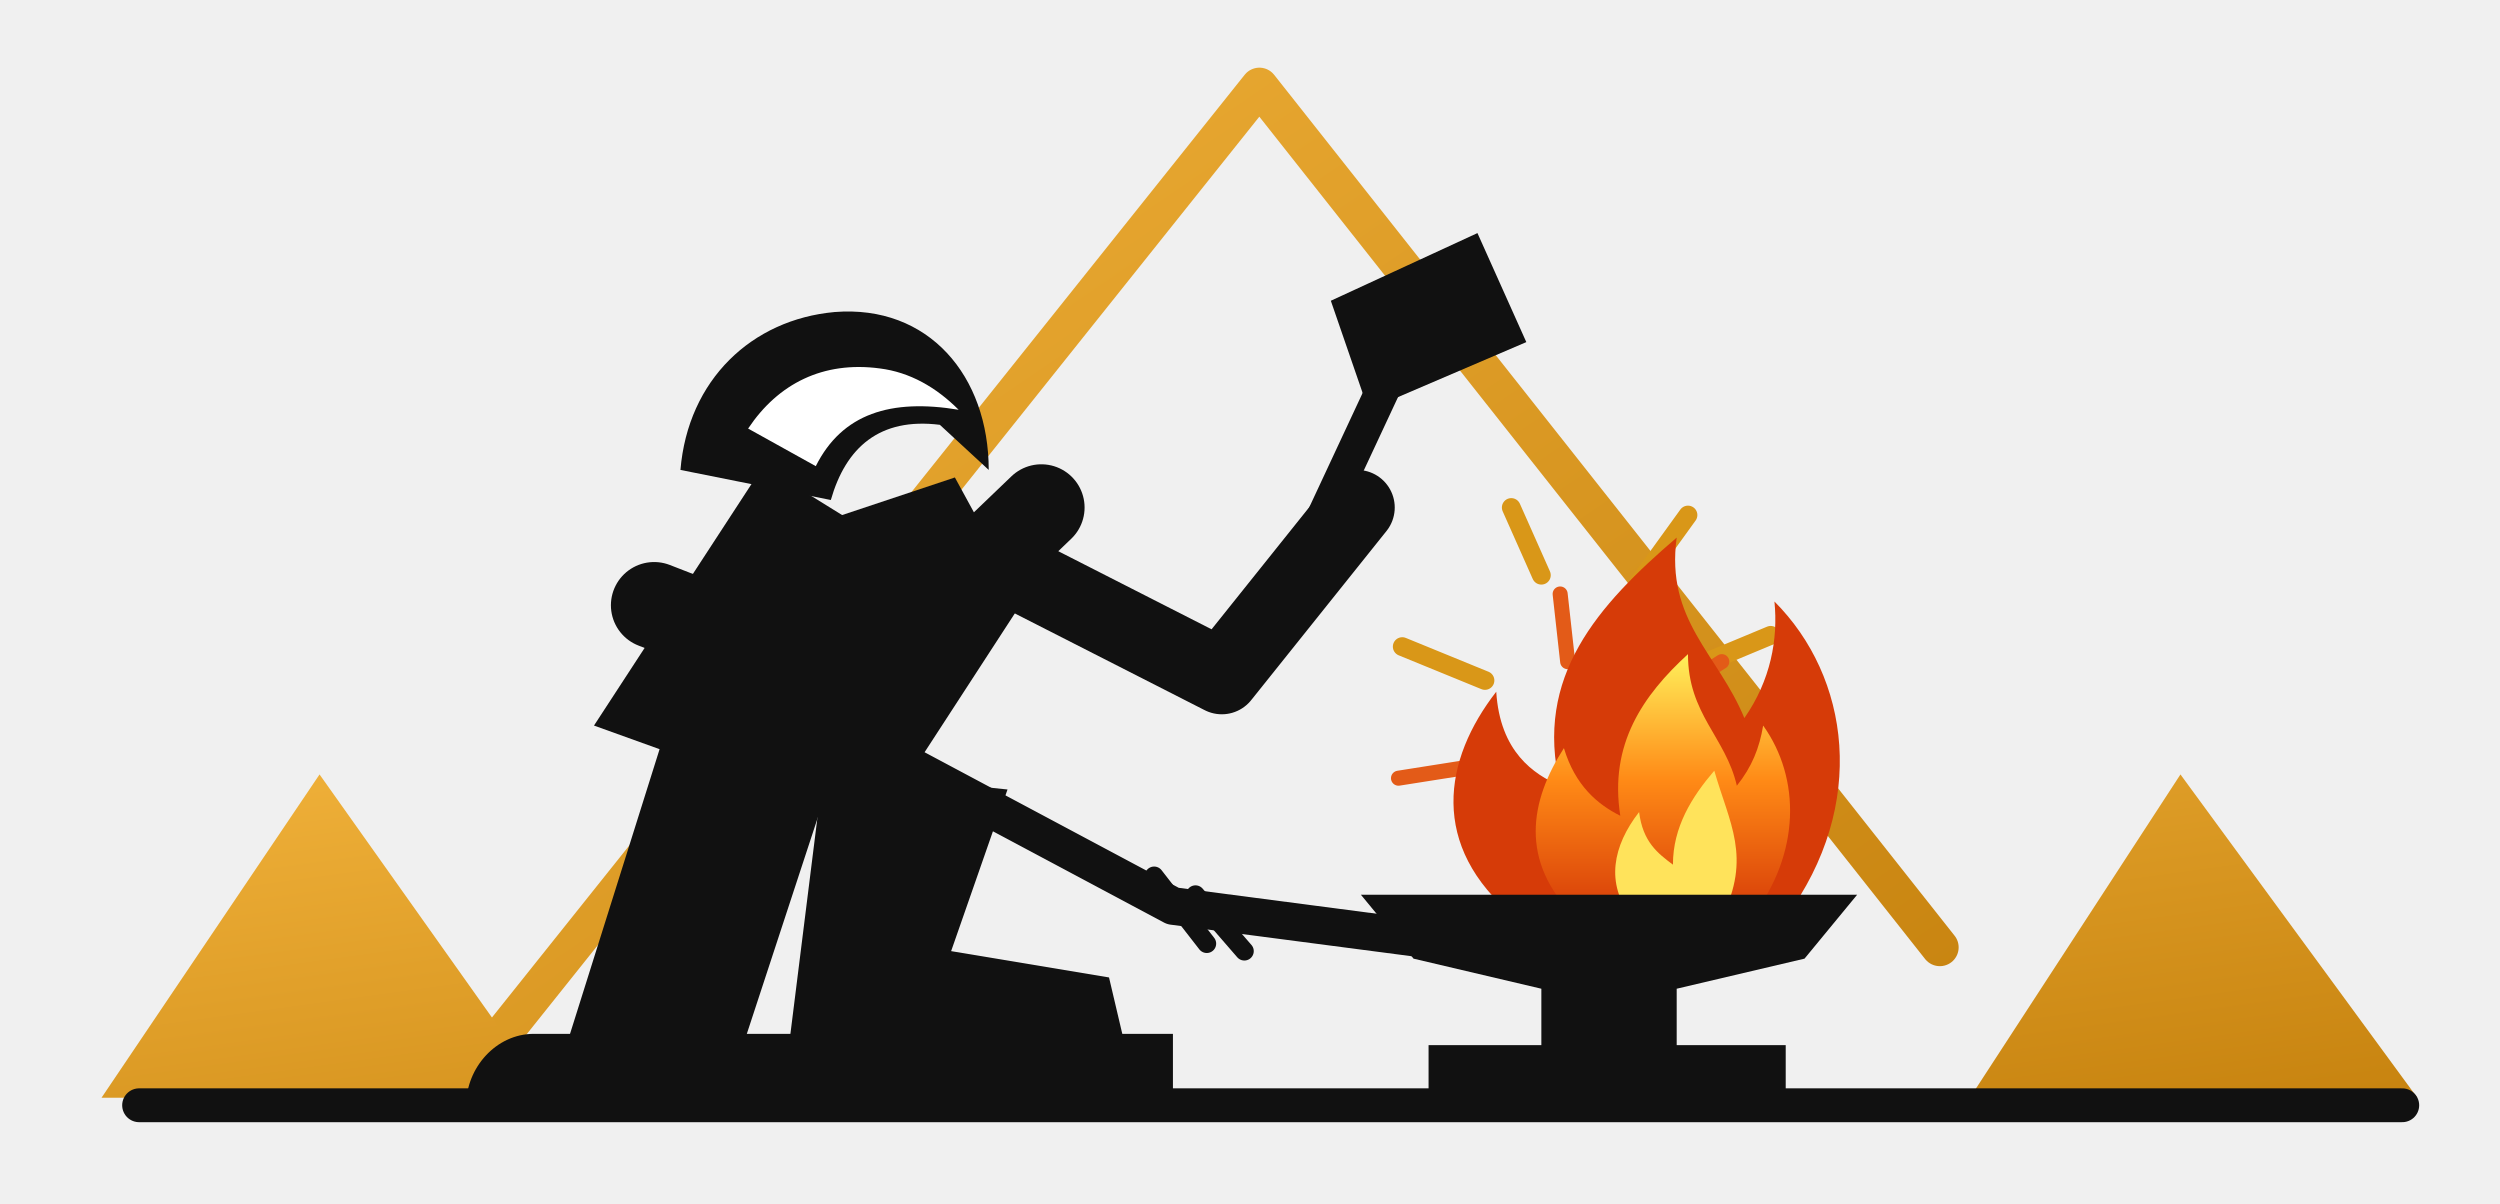
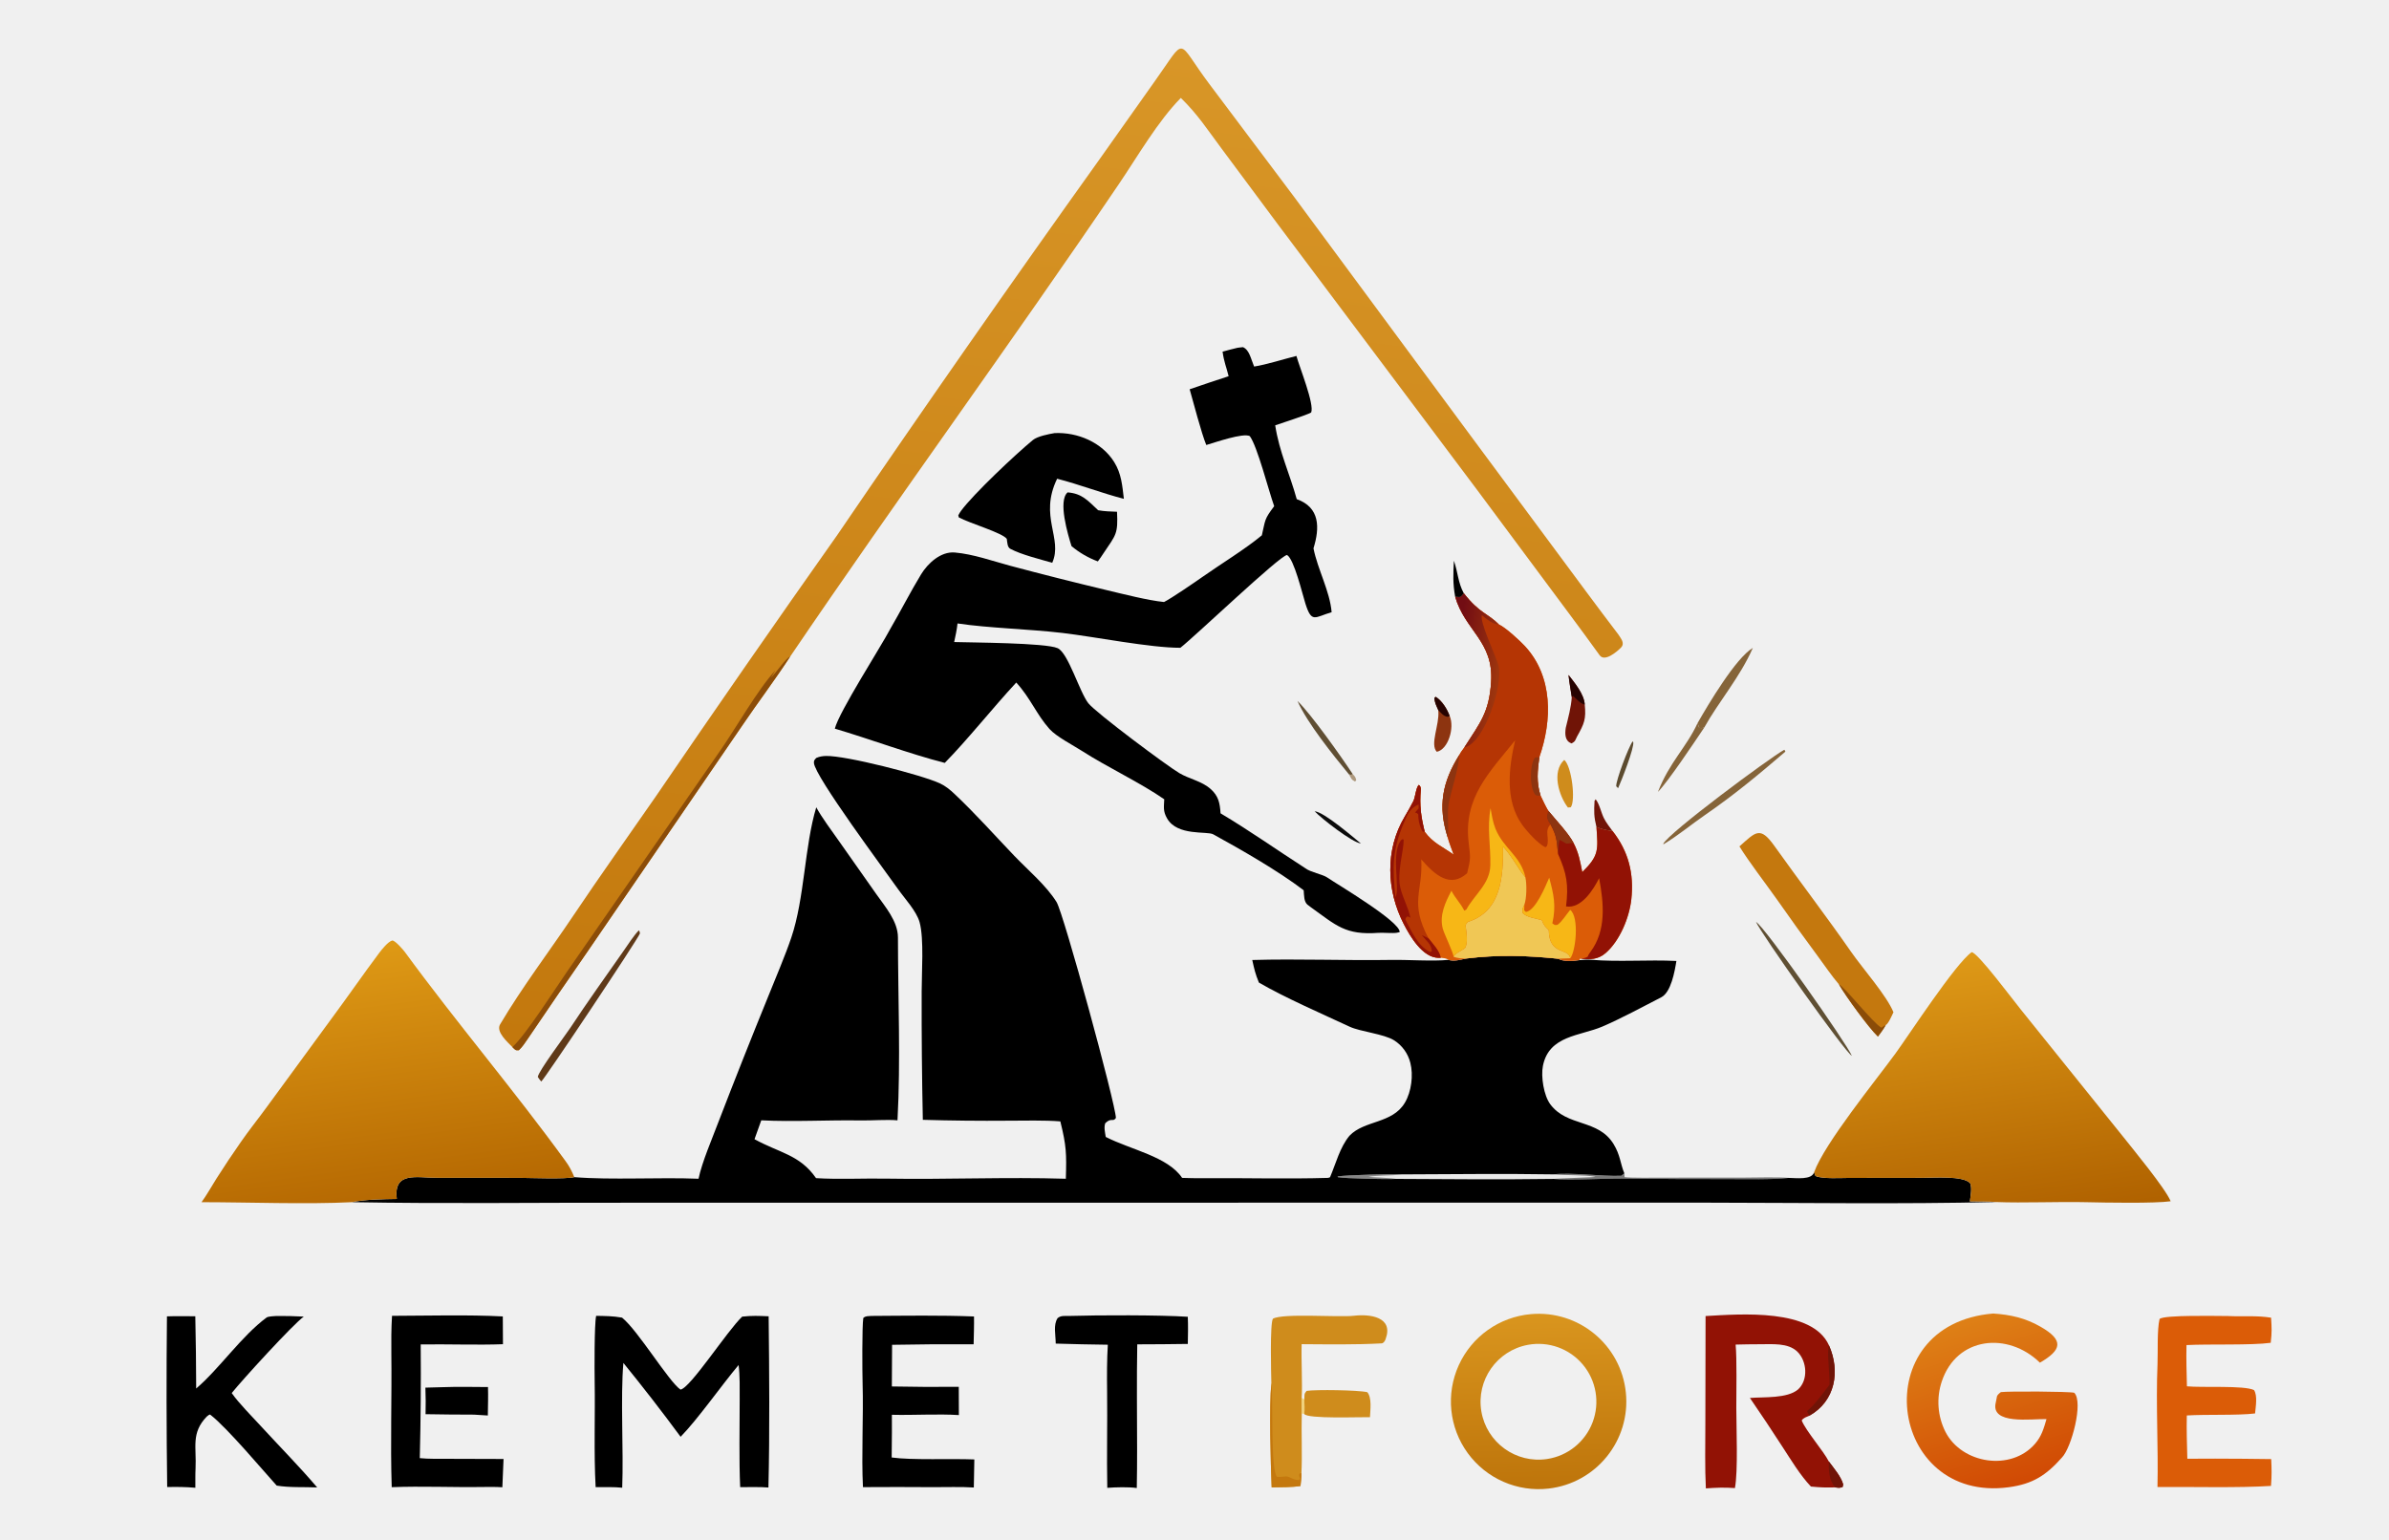
- <svg xmlns="http://www.w3.org/2000/svg" viewBox="45 0 665 320" role="img" aria-labelledby="titulo descricao">
-   <defs>
-     <linearGradient id="ouro" x1="0" y1="0" x2="1" y2="1">
-       <stop offset="0" stop-color="#f0b13a" />
-       <stop offset="1" stop-color="#c7830f" />
-     </linearGradient>
-     <linearGradient id="fogo" x1="0" y1="0" x2="0" y2="1">
-       <stop offset="0" stop-color="#fff05b" />
-       <stop offset=".48" stop-color="#ff8a16" />
-       <stop offset="1" stop-color="#d63b08" />
-     </linearGradient>
-   </defs>
-   <path d="M170 286 380 23l181 229" fill="none" stroke="url(#ouro)" stroke-width="10" stroke-linecap="round" stroke-linejoin="round" />
-   <path d="m72 292 58-86 61 86Zm497 0 56-86 63 86Z" fill="url(#ouro)" />
-   <path d="M82 294h602" fill="none" stroke="#111" stroke-width="9" stroke-linecap="round" />
-   <g fill="#111">
-     <path d="M267 83c-22 2-39 18-41 42l40 8c4-14 13-22 29-20l13 12c0-25-16-44-41-42Z" />
-     <path d="m248 124-45 69 75 27 39-60-18-33-30 10Z" />
-     <path d="m224 188-28 89h47l21-64Z" />
-     <path d="m264 205-9 72h89l-4-17-42-7 15-43Z" />
-     <path d="M187 275h80v19h-98c0-10 8-19 18-19Zm72 0h98v19H244c0-10 6-19 15-19Z" />
-   </g>
-   <path d="M244 114c8-12 20-18 35-16 8 1 15 5 21 11-18-3-31 1-38 15Z" fill="#fff" />
-   <path d="m219 161 54 21 49-47" fill="none" stroke="#111" stroke-width="23" stroke-linecap="round" stroke-linejoin="round" />
-   <path d="m317 153 53 27 36-45" fill="none" stroke="#111" stroke-width="20" stroke-linecap="round" stroke-linejoin="round" />
-   <path d="m394 144 28-60" fill="none" stroke="#111" stroke-width="9" stroke-linecap="round" />
-   <path d="m399 80 39-18 13 29-42 18Z" fill="#111" />
-   <path d="m267 193 90 48 84 11" fill="none" stroke="#111" stroke-width="10" stroke-linecap="round" stroke-linejoin="round" />
-   <path d="m352 233 14 18m-3-13 13 15" fill="none" stroke="#111" stroke-width="5" stroke-linecap="round" />
-   <g fill="none" stroke-linecap="round">
-     <path d="m455 153-8-18m34 20 13-18m-2 42 24-10m-76 12-22-9m78 33 24 5" stroke="#d99718" stroke-width="5" />
-     <path d="m462 176-2-18m24 30 19-12m-67 28-19 3" stroke="#e35b18" stroke-width="4" />
-   </g>
-   <path d="M448 244c-23-19-19-42-5-60 1 16 10 22 17 25-7-29 10-48 31-66-3 22 11 31 18 48 7-10 9-21 8-31 20 20 25 54 3 84Z" fill="#d63b08" />
-   <path d="M464 244c-15-15-12-31-3-45 3 10 9 15 15 18-3-19 6-32 18-43 0 16 10 22 13 35 4-5 6-10 7-16 10 14 10 34-3 51Z" fill="url(#fogo)" />
-   <path d="M479 244c-7-9-5-19 2-28 1 8 5 11 9 14 0-10 5-18 11-25 4 14 10 23 2 39Z" fill="#ffe35b" />
-   <path d="M407 238h132l-14 17-34 8v15h29v16h-95v-16h30v-15l-34-8Z" fill="#111" />
+ <svg xmlns="http://www.w3.org/2000/svg" id="svg" version="1.1" viewBox="0 0 300 193.357" width="300" height="193.357">
+   <svg>
+     <defs>
+       <clipPath id="clip-1">
+         <rect x="0" y="0" transform="scale(0.14648,0.14648)" width="2048" height="1320" fill="none" />
+       </clipPath>
+       <linearGradient x1="128.995" y1="138.767" x2="145.281" y2="6.082" gradientUnits="userSpaceOnUse" id="color-1">
+         <stop offset="0" stop-color="#c3780d" />
+         <stop offset="1" stop-color="#d89627" />
+       </linearGradient>
+       <linearGradient x1="49.463" y1="150.59" x2="45.196" y2="119.008" gradientUnits="userSpaceOnUse" id="color-2">
+         <stop offset="0" stop-color="#b66902" />
+         <stop offset="1" stop-color="#de9915" />
+       </linearGradient>
+       <linearGradient x1="250.414" y1="153.504" x2="245.725" y2="120.207" gradientUnits="userSpaceOnUse" id="color-3">
+         <stop offset="0" stop-color="#b06200" />
+         <stop offset="1" stop-color="#de9917" />
+       </linearGradient>
+       <linearGradient x1="182.855" y1="82.305" x2="188.304" y2="83.127" gradientUnits="userSpaceOnUse" id="color-4">
+         <stop offset="0" stop-color="#720d13" />
+         <stop offset="1" stop-color="#9d350e" />
+       </linearGradient>
+       <linearGradient x1="193.424" y1="186.503" x2="192.99" y2="165.211" gradientUnits="userSpaceOnUse" id="color-5">
+         <stop offset="0" stop-color="#be750b" />
+         <stop offset="1" stop-color="#d9951e" />
+       </linearGradient>
+       <linearGradient x1="253.2" y1="186.344" x2="246.678" y2="165.912" gradientUnits="userSpaceOnUse" id="color-6">
+         <stop offset="0" stop-color="#d14a04" />
+         <stop offset="1" stop-color="#de8016" />
+       </linearGradient>
+     </defs>
+     <g clip-path="url(#clip-1)" fill="none" fill-rule="nonzero" stroke="none" stroke-width="1" stroke-linecap="butt" stroke-linejoin="miter" stroke-miterlimit="10" stroke-dasharray="" stroke-dashoffset="0" font-family="none" font-weight="none" font-size="none" text-anchor="none" style="mix-blend-mode: normal">
+       <path d="M115.885,140.661c-0.114,-5.366 -0.162,-10.732 -0.147,-16.099c-0.005,-2.284 0.315,-6.672 -0.261,-8.727c-0.392,-1.399 -1.885,-2.986 -2.731,-4.187c-1.579,-2.24 -10.432,-14.126 -10.537,-15.813c-0.021,-0.336 0.094,-0.399 0.295,-0.63c0.409,-0.173 0.77,-0.236 1.211,-0.248c2.497,-0.064 11.984,2.368 14.299,3.434c0.716,0.33 1.277,0.797 1.847,1.334c2.612,2.456 5.031,5.186 7.511,7.777c1.721,1.797 3.997,3.702 5.305,5.803c0.892,1.432 7.401,25.313 7.455,27.12c-0.376,0.57 -0.562,-0.1 -1.34,0.663c-0.187,0.537 -0.026,1.136 0.062,1.723c3.153,1.612 7.792,2.462 9.592,5.143c0.872,0.035 1.742,0.044 2.619,0.037c5.238,-0.04 10.497,0.119 15.728,-0.038c0.026,-0.001 0.226,-0.081 0.227,-0.082c0.735,-1.715 1.235,-3.766 2.445,-5.214c1.893,-1.975 5.37,-1.483 6.954,-4.148c0.825,-1.389 1.081,-3.475 0.684,-5.009c-0.291,-1.169 -1.021,-2.181 -2.039,-2.825c-1.261,-0.799 -4.247,-1.089 -5.572,-1.708c-3.463,-1.613 -8.15,-3.651 -11.404,-5.546c-0.461,-1.124 -0.576,-1.665 -0.835,-2.835c5.758,-0.166 11.673,0.083 17.449,-0.011c2.139,-0.035 5.187,0.193 7.181,-0.004c0.675,0.207 1.482,0.008 2.139,-0.163c4.135,-0.502 7.532,-0.395 11.657,0.016c0.582,0.39 1.973,0.303 2.641,0.181c0.437,-0.04 0.989,-0.088 1.424,-0.051c3.574,0.3 7.203,-0.026 10.77,0.154c-0.212,1.329 -0.669,3.927 -1.903,4.563c-2.216,1.141 -5.142,2.717 -7.406,3.682c-2.788,1.188 -6.694,1.098 -7.453,4.935c-0.267,1.358 0.11,3.717 0.924,4.817c2.112,2.855 6.01,1.83 7.95,5.002c0.864,1.413 0.848,2.492 1.355,3.679c-0.107,0.084 -0.237,0.183 -0.39,0.3c-2.408,0.101 -6.262,-0.438 -8.528,-0.174c-6.274,-0.105 -12.766,-0.015 -19.056,0.003c-1.053,-0.063 -6.949,0.06 -8.043,0.259l0.056,0.094c0.916,0.171 6.227,0.28 7.257,0.211c6.517,0.04 13.31,0.092 19.824,0.004c2.01,0.192 6.539,-0.072 8.815,-0.048c4.373,0.054 8.745,0.078 13.119,0.069c1.997,0.001 5.648,0.082 7.562,-0.149c0.949,0.009 2.918,0.29 3.215,-0.712c0.094,0.291 0.078,0.46 0.312,0.532c0.99,0.302 2.897,0.192 3.962,0.185l9.299,-0.012c1.367,0.001 5.191,-0.303 6.035,0.697c0.233,0.653 0.035,1.538 -0.047,2.265c0.798,0.013 2.547,-0.003 3.268,0.079c-12.037,0.272 -23.808,0.094 -35.836,0.079h-57.209l-78.529,0.007c-11.643,-0.023 -23.22,0.144 -34.882,-0.069c1.54,-0.346 4.05,-0.381 5.64,-0.404c-0.428,-3.478 2.466,-2.662 5.001,-2.662l10.476,0.009c1.431,0.012 5.686,0.177 6.816,-0.088c4.657,0.379 10.706,0 15.601,0.201c0.435,-2.097 1.725,-5.068 2.503,-7.139c2.043,-5.304 4.137,-10.587 6.283,-15.849c0.902,-2.255 2.107,-5.059 2.866,-7.308c1.669,-4.94 1.652,-11.47 3.132,-16.363c0.639,1.206 1.997,3.03 2.814,4.192l4.706,6.688c1.136,1.616 2.735,3.437 2.737,5.476c0.008,7.519 0.347,15.485 -0.056,22.966c-1.296,-0.121 -3.285,0.037 -4.65,0.014c-4.047,-0.069 -8.437,0.194 -12.457,-0.015l-0.849,2.371c3.133,1.733 5.667,1.928 7.728,4.89c2.721,0.179 6.041,0.013 8.813,0.062c7.415,0.127 15.159,-0.218 22.554,0.016c0.096,-3.188 0.069,-4.129 -0.691,-7.205c-1.99,-0.162 -4.527,-0.09 -6.572,-0.087c-3.564,0.03 -7.128,-0.007 -10.69,-0.11z" fill="#000000" />
+       <path d="M155.372,43.69c0.092,-0.023 0.595,-0.069 0.718,-0.083c0.813,0.357 0.986,1.465 1.397,2.435c1.531,-0.237 3.7,-0.93 5.31,-1.334c0.406,1.46 2.288,6.104 1.852,7.107c-0.63,0.354 -3.621,1.291 -4.515,1.611c0.523,3.377 1.802,6.018 2.704,9.273c2.931,1.038 2.903,3.593 2.104,6.177c0.507,2.605 2.065,5.402 2.278,8.024c-2.118,0.613 -2.496,1.436 -3.293,-1.08c-0.382,-1.205 -1.424,-5.609 -2.309,-6.106c-0.894,0.054 -11.588,10.254 -13.393,11.655c-3.801,0.007 -10.689,-1.379 -14.805,-1.863c-4.232,-0.497 -9.202,-0.602 -13.179,-1.194c-0.089,0.829 -0.246,1.524 -0.42,2.335c2.088,0.066 11.488,0.092 12.995,0.771c1.34,0.604 2.752,5.538 3.859,6.924c0.967,1.21 9.845,7.835 11.416,8.766c1.271,0.753 2.805,0.996 3.933,1.997c0.998,0.884 1.163,1.774 1.247,3.057c3.623,2.15 7.146,4.65 10.701,6.932c0.574,0.443 2.149,0.756 2.659,1.106c1.21,0.829 9.237,5.568 9.132,6.882c-0.116,0.033 -0.231,0.06 -0.35,0.081c-0.501,0.09 -1.756,-0.029 -2.309,0.011c-4.179,0.307 -5.292,-0.924 -8.508,-3.226c-0.145,-0.097 -0.286,-0.204 -0.419,-0.318c-0.451,-0.394 -0.412,-1.172 -0.466,-1.803c-3.229,-2.455 -7.834,-5.092 -11.366,-7.031c-0.768,-0.422 -4.491,0.251 -5.782,-1.983c-0.547,-0.945 -0.39,-1.477 -0.362,-2.413c-2.913,-2.038 -7.218,-4.07 -10.266,-6.034c-1.141,-0.735 -3.289,-1.837 -4.144,-2.797c-1.666,-1.871 -2.367,-3.861 -4.174,-5.835c-2.932,3.165 -6.153,7.222 -8.978,10.095c-4.484,-1.153 -9.322,-2.976 -13.806,-4.304c0.54,-2.137 5.749,-10.21 6.996,-12.585c1.308,-2.244 2.481,-4.565 3.829,-6.785c0.852,-1.402 2.486,-2.911 4.249,-2.755c2.321,0.205 4.71,1.063 6.957,1.668c4.037,1.076 8.087,2.099 12.15,3.068c1.995,0.475 5.19,1.292 7.162,1.483c0.915,-0.458 3.887,-2.493 4.87,-3.185c2.256,-1.588 5.355,-3.476 7.412,-5.194c0.466,-1.983 0.271,-1.961 1.548,-3.658c-0.709,-1.982 -2.108,-7.515 -3.063,-8.801c-0.839,-0.437 -4.31,0.78 -5.464,1.116c-0.623,-1.516 -1.6,-5.301 -2.087,-7.001c1.657,-0.559 3.214,-1.105 4.893,-1.64c-0.303,-1.233 -0.565,-1.715 -0.759,-3.085c0.554,-0.168 1.274,-0.332 1.847,-0.479z" fill="#000000" />
+       <path d="M64.342,131.525c-0.596,-0.623 -2.111,-1.924 -1.534,-2.867c2.792,-4.715 6.137,-9.096 9.18,-13.636c3.376,-5.036 6.884,-9.951 10.333,-14.936c7.524,-11.03 15.136,-21.999 22.836,-32.906c10.787,-15.84 21.754,-31.556 32.898,-47.147l6.977,-9.858c4.081,-5.708 2.597,-5.263 6.817,0.357l10.531,14.024l22.213,30.064l14.541,19.628c1.346,1.833 2.725,3.638 4.094,5.452c0.333,0.531 0.872,1.103 0.302,1.672c-0.491,0.49 -2.013,1.814 -2.654,0.936c-1.254,-1.713 -2.498,-3.458 -3.784,-5.161l-11.657,-15.682l-24.889,-33.184l-7.131,-9.596c-1.756,-2.355 -3.018,-4.33 -5.131,-6.385c-2.883,2.925 -5.388,7.286 -7.73,10.744c-13.515,19.956 -27.796,39.475 -41.317,59.412c-1.939,2.977 -4.026,5.72 -5.994,8.626l-19.525,28.531c-2.521,3.626 -5.005,7.278 -7.484,10.933c-0.344,0.507 -0.635,0.946 -1.083,1.374c-0.443,0.043 -0.466,-0.066 -0.809,-0.396z" fill="url(#color-1)" />
+       <path d="M64.342,131.525c1.69,-1.53 5.272,-7.175 6.89,-9.512l19.152,-27.64c1.931,-2.761 4.78,-7.794 7.001,-10.183l-0.592,0.949c0.782,-0.77 1.828,-2.419 2.444,-2.683c-1.939,2.977 -4.026,5.72 -5.994,8.626l-19.525,28.531c-2.521,3.626 -5.005,7.278 -7.484,10.933c-0.344,0.507 -0.635,0.946 -1.083,1.374c-0.443,0.043 -0.466,-0.066 -0.809,-0.396z" fill="#8b4c08" />
+       <path d="M25.305,151.008c0.558,-0.743 1.36,-2.147 1.883,-2.977c0.985,-1.552 2.005,-3.082 3.059,-4.589c1.042,-1.502 2.161,-2.889 3.237,-4.365l8.219,-11.227c2.005,-2.706 3.913,-5.48 5.932,-8.174c0.339,-0.452 1.065,-1.352 1.589,-1.531c0.335,-0.115 1.455,1.216 1.618,1.438c6.52,8.918 13.7,17.336 20.188,26.278c0.479,0.66 0.779,1.247 1.087,2c-1.131,0.265 -5.386,0.1 -6.816,0.088l-10.476,-0.009c-2.535,0 -5.429,-0.816 -5.001,2.662c-1.59,0.023 -4.099,0.059 -5.64,0.404c-5.666,0.287 -13.087,0.003 -18.877,0.001z" fill="url(#color-2)" />
+       <path d="M227.81,147.243c1.304,-3.617 7.734,-11.52 10.181,-14.87c1.761,-2.413 7.544,-11.321 9.602,-12.771c0.772,0.05 5.228,6.05 6.157,7.187l12.706,15.799c1.291,1.63 5.468,6.688 6.127,8.302c-1.973,0.283 -8.229,0.174 -10.523,0.119c-3.611,-0.086 -7.922,0.117 -11.42,-0.021c-0.721,-0.082 -2.47,-0.066 -3.268,-0.079c0.082,-0.727 0.28,-1.611 0.047,-2.265c-0.844,-1 -4.668,-0.696 -6.035,-0.697l-9.299,0.012c-1.065,0.007 -2.972,0.117 -3.962,-0.185c-0.234,-0.072 -0.218,-0.24 -0.312,-0.532z" fill="url(#color-3)" />
+       <path d="M183.82,74.525c1.985,2.546 2.99,2.488 4.402,3.916c0.813,0.352 2.648,2.044 3.289,2.741c3.514,3.822 3.416,9.283 1.789,13.934c-0.229,1.682 -0.385,3.15 0.158,4.821c0.308,0.642 0.602,1.289 0.964,1.902c0.961,1.173 2.517,2.807 3.171,4.036c0.656,1.251 0.832,2.305 1.103,3.669c2.118,-2.078 1.979,-2.777 1.781,-5.653c0.473,0.22 1.504,0.468 2.019,0.492c2.007,2.56 2.71,5.343 2.358,8.587c-0.248,2.278 -1.446,5.202 -3.22,6.742c-0.955,0.829 -1.994,0.854 -3.189,0.696l-0.126,0.197c-0.668,0.122 -2.06,0.209 -2.641,-0.181c-4.125,-0.412 -7.522,-0.518 -11.657,-0.016c-0.656,0.171 -1.463,0.371 -2.139,0.163c-0.267,-0.218 -0.608,-0.221 -0.959,-0.269c-0.1,0.004 -0.199,0.005 -0.299,0.004c-1.978,-0.029 -3.532,-2.667 -4.337,-4.229c-2.187,-4.242 -2.377,-9.337 0.116,-13.503c0.369,-0.616 0.738,-1.28 1.068,-1.917c0.278,-0.534 0.318,-1.692 0.693,-2.067c0.198,0.123 0.265,0.354 0.248,0.579c-0.163,2.061 0.015,3.335 0.491,5.299c1.071,1.452 2.194,1.847 3.639,2.88c-0.196,-0.55 -0.617,-1.627 -0.741,-2.152c-1.266,-3.931 -0.686,-6.973 1.49,-10.428c0.113,-0.247 0.416,-0.635 0.584,-0.868c2.004,-3.123 3.126,-4.404 3.375,-8.231c0.334,-5.123 -3.284,-6.45 -4.515,-10.721c0.716,0.096 0.666,0.11 1.087,-0.423z" fill="#db5c07" />
+       <path d="M183.82,74.525c1.985,2.546 2.99,2.488 4.402,3.916c0.813,0.352 2.648,2.044 3.289,2.741c3.514,3.822 3.416,9.283 1.789,13.934c-0.229,1.682 -0.385,3.15 0.158,4.821c0.308,0.642 0.602,1.289 0.964,1.902c-0.144,0.695 -0.236,0.904 0.152,1.516c0.044,0.068 0.089,0.136 0.138,0.202c-0.828,0.832 -0.07,1.728 -0.464,2.727l-0.185,0.144c-0.932,-0.452 -2.35,-2.032 -2.937,-2.859c-2.175,-3.068 -1.654,-7.168 -0.863,-10.573c-3.243,4.041 -6.514,7.188 -5.834,12.857c0.234,1.95 0.256,1.969 -0.192,3.835c-2.149,1.92 -4.063,0.177 -5.641,-1.608l-0.12,-0.14c0.233,4.065 -1.509,5.354 0.904,9.913c0.571,0.734 1.39,1.576 1.544,2.449c-0.1,0.004 -0.199,0.005 -0.299,0.004c-1.978,-0.029 -3.532,-2.667 -4.337,-4.229c-2.187,-4.242 -2.377,-9.337 0.116,-13.503c0.369,-0.616 0.738,-1.28 1.068,-1.917c0.278,-0.534 0.318,-1.692 0.693,-2.067c0.198,0.123 0.265,0.354 0.248,0.579c-0.163,2.061 0.015,3.335 0.491,5.299c1.071,1.452 2.194,1.847 3.639,2.88c-0.196,-0.55 -0.617,-1.627 -0.741,-2.152c-1.266,-3.931 -0.686,-6.973 1.49,-10.428c0.113,-0.247 0.416,-0.635 0.584,-0.868c2.004,-3.123 3.126,-4.404 3.375,-8.231c0.334,-5.123 -3.284,-6.45 -4.515,-10.721c0.716,0.096 0.666,0.11 1.087,-0.423z" fill="#b53504" />
+       <path d="M183.82,74.525c1.985,2.546 2.99,2.488 4.402,3.916c-0.677,0.038 -1.63,-0.739 -2.136,-1.174c-0.306,0.846 1.762,5.139 2.074,6.279c0.655,2.394 -1.733,9.82 -4.288,10.354c2.004,-3.123 3.126,-4.404 3.375,-8.231c0.334,-5.123 -3.284,-6.45 -4.515,-10.721c0.716,0.096 0.666,0.11 1.087,-0.423z" fill="url(#color-4)" />
+       <path d="M180.923,120.302c-0.1,0.004 -0.199,0.005 -0.299,0.004c-1.978,-0.029 -3.532,-2.667 -4.337,-4.229c-2.187,-4.242 -2.377,-9.337 0.116,-13.503c0.369,-0.616 0.738,-1.28 1.068,-1.917c0.278,-0.534 0.318,-1.692 0.693,-2.067c0.198,0.123 0.265,0.354 0.248,0.579c-0.163,2.061 0.015,3.335 0.491,5.299l-0.243,0.001c-0.375,-0.559 -0.577,-1.515 -0.558,-2.179c-0.207,-0.2 -0.12,-0.132 -0.406,-0.236c0.149,-0.175 0.29,-0.342 0.448,-0.509l-0.007,-0.493c-1.039,0.422 -1.387,1.243 -1.802,2.205c-1.562,3.621 -1.46,5.692 -1.103,9.451c0.643,-1.062 -0.677,-5.896 0.825,-7.284l0.212,0.031c0.022,1.393 -0.899,4.208 -0.401,6.139c0.337,1.307 0.999,2.448 1.241,3.676l-0.353,-0.171c-0.27,0.256 -0.207,0.108 -0.271,0.416c0.79,1.495 1.519,3.25 3.069,4.057l0.236,-0.048c0.044,-0.861 -0.778,-1.447 -1.247,-2.054c0.258,0.116 0.595,0.258 0.838,0.384c0.571,0.734 1.39,1.576 1.544,2.449z" fill="#921205" />
+       <path d="M181.799,105.196c-1.266,-3.931 -0.686,-6.973 1.49,-10.428c-0.252,2.269 -0.836,3.757 -1.327,5.948c-0.297,1.325 0.019,3.112 -0.163,4.48z" fill="#8d3410" />
+       <path d="M193.458,99.936c-0.233,0.039 -0.362,-0.002 -0.596,-0.041c-0.812,-0.755 -0.798,-3.873 -0.101,-4.743l0.539,-0.037c-0.229,1.682 -0.385,3.15 0.158,4.821z" fill="#8d3410" />
+       <path d="M194.421,101.838c0.961,1.173 2.517,2.807 3.171,4.036c0.656,1.251 0.832,2.305 1.103,3.669c2.118,-2.078 1.979,-2.777 1.781,-5.653c0.473,0.22 1.504,0.468 2.019,0.492c2.007,2.56 2.71,5.343 2.358,8.587c-0.248,2.278 -1.446,5.202 -3.22,6.742c-0.955,0.829 -1.994,0.854 -3.189,0.696c0.393,-0.05 0.614,-0.039 0.936,-0.248c0.078,-0.235 0.205,-0.406 0.354,-0.607c2.004,-2.699 1.664,-6.082 1.078,-9.244c-0.718,1.436 -2.24,3.87 -4.154,3.547c0.337,-2.736 0.082,-4.16 -1.011,-6.592c-0.167,-1.672 -0.123,-2.197 -0.938,-3.707c-0.048,-0.067 -0.094,-0.134 -0.138,-0.202c-0.388,-0.611 -0.296,-0.821 -0.152,-1.516z" fill="#921205" />
+       <path d="M194.421,101.838c0.961,1.173 2.517,2.807 3.171,4.036c-1.288,0.139 -0.587,0.19 -1.75,-0.385c-0.168,0.563 -0.144,1.176 -0.193,1.774c-0.167,-1.672 -0.123,-2.197 -0.938,-3.707c-0.048,-0.067 -0.094,-0.134 -0.138,-0.202c-0.388,-0.611 -0.296,-0.821 -0.152,-1.516z" fill="#8d3410" />
+       <path d="M184.043,116.271c0.037,-0.233 0.129,-0.293 0.29,-0.473c4.23,-1.328 4.433,-5.738 4.412,-9.468c1.329,1.495 1.868,2.773 2.807,3.865c0.19,0.891 0.167,2.63 -0.129,3.44c-0.245,0.593 -0.281,0.458 -0.218,1.04c0.516,0.569 1.6,0.656 2.405,0.902c0.275,0.673 0.357,0.746 0.879,1.251c0.045,3.235 2.506,2.187 2.694,3.538l-1.504,0.057c-4.125,-0.412 -7.522,-0.518 -11.657,-0.016c-0.627,-0.035 -0.894,-0.027 -1.494,-0.224c0.296,-0.501 0.817,-0.659 1.419,-1.065c0.46,-0.696 0.186,-1.97 0.097,-2.848z" fill="#f0c755" />
+       <path d="M183.879,114.388l0.255,-0.134c1.008,-1.874 2.963,-3.221 3.015,-5.562c0.056,-2.506 -0.431,-4.669 0.031,-7.185c0.142,0.853 0.291,1.795 0.617,2.596c1.017,2.496 3.168,3.402 3.756,6.092c-0.939,-1.093 -1.478,-2.371 -2.807,-3.865c0.021,3.73 -0.182,8.141 -4.412,9.468c-0.161,0.181 -0.253,0.24 -0.29,0.473c0.089,0.878 0.363,2.152 -0.097,2.848c-0.602,0.405 -1.124,0.564 -1.419,1.065c0.015,-0.463 -1.169,-2.846 -1.351,-3.54c-0.441,-1.688 0.316,-3.304 1.09,-4.758c0.482,0.964 1.137,1.539 1.613,2.503z" fill="#f7b716" />
+       <path d="M191.423,113.635l-0.022,0.717l0.224,0.2c1.219,-0.204 2.42,-3.167 2.918,-4.302c0.565,2.079 0.892,3.545 0.393,5.731c0.403,0.261 0.193,0.215 0.634,0.193c0.582,-0.399 1.078,-1.257 1.611,-1.887c1.179,0.934 0.674,5.338 0.001,6.08c-0.188,-1.352 -2.648,-0.303 -2.694,-3.538c-0.521,-0.505 -0.604,-0.578 -0.879,-1.251c-0.806,-0.246 -1.89,-0.333 -2.405,-0.902c-0.063,-0.582 -0.026,-0.448 0.218,-1.04z" fill="#f7b716" />
+       <path d="M192.234,165.069c6.004,-0.535 11.323,3.857 11.934,9.854c0.611,5.997 -3.713,11.37 -9.703,12.057c-3.94,0.451 -7.821,-1.252 -10.156,-4.459c-2.336,-3.208 -2.766,-7.424 -1.125,-11.036c1.641,-3.612 5.098,-6.063 9.05,-6.416zM194.284,183.266c2.596,-0.394 4.778,-2.158 5.71,-4.614c0.93,-2.457 0.464,-5.224 -1.22,-7.239c-1.683,-2.016 -4.324,-2.966 -6.907,-2.487c-3.902,0.724 -6.505,4.443 -5.845,8.358c0.659,3.914 4.336,6.577 8.262,5.982z" fill="url(#color-5)" />
+       <path d="M93.205,165.381c1.282,-0.136 2.033,-0.095 3.318,-0.041c0.078,6.946 0.141,14.566 -0.027,21.508c-0.931,-0.088 -2.565,-0.047 -3.547,-0.047c-0.157,-3.434 -0.059,-7.578 -0.063,-11.058c-0.002,-1.375 0.036,-2.938 -0.135,-4.286c-2.173,2.587 -5.108,6.795 -7.284,9.019c-2.321,-3.149 -4.716,-6.242 -7.184,-9.277c-0.38,4.311 0.034,10.953 -0.149,15.674c-0.915,-0.107 -2.378,-0.07 -3.336,-0.076c-0.237,-4.26 -0.05,-9.016 -0.123,-13.312c-0.022,-1.286 -0.051,-7.182 0.188,-8.202c1.189,0.023 2.07,0.019 3.25,0.224c2.008,1.616 5.838,7.995 7.338,9.041c1.231,-0.168 5.876,-7.402 7.752,-9.167z" fill="#000000" />
+       <path d="M250.289,164.991c2.178,0.144 4.058,0.565 5.968,1.666c2.958,1.704 2.653,2.909 -0.092,4.51c-4.017,-3.918 -10.453,-3.278 -12.324,2.357c-0.7,2.095 -0.53,4.381 0.469,6.351c2.071,4.005 8.229,4.969 11.246,1.474c0.819,-0.948 1.093,-1.922 1.433,-3.095c-1.86,-0.056 -7.1,0.763 -6.363,-2.111c0.198,-0.77 -0.026,-0.762 0.631,-1.28c0.995,-0.127 8.612,-0.082 9.214,0.081c1.188,1.151 -0.347,6.924 -1.545,8.14c-1.986,2.24 -3.665,3.318 -6.649,3.724c-15.226,2.073 -18.126,-20.468 -1.986,-21.816z" fill="url(#color-6)" />
+       <path d="M214.178,165.31c4.418,-0.252 13.415,-0.984 15.498,3.684c1.438,3.24 0.797,6.986 -2.44,8.82c-0.45,0.209 -0.734,0.249 -0.987,0.608c0.524,1.314 2.75,3.847 3.398,5.142c0.624,0.836 1.56,1.931 1.813,2.897l-0.07,0.321c-0.406,0.146 -0.488,0.105 -0.933,0.05c-1.214,0.029 -1.847,0.013 -3.053,-0.108c-1.368,-1.452 -2.481,-3.321 -3.571,-4.991c-1.333,-2.064 -2.695,-4.11 -4.087,-6.136c1.778,-0.142 4.685,0.092 6.05,-1.071c1.301,-1.197 1.118,-3.529 -0.069,-4.718c-1.185,-1.184 -3.233,-0.942 -4.772,-0.958c-0.983,-0.009 -2.014,0.026 -3.003,0.044c0.171,1.783 0.085,5.994 0.086,7.991c0.003,2.487 0.23,7.897 -0.174,10.034c-1.304,-0.098 -2.355,-0.054 -3.649,0.038c-0.133,-2.546 -0.067,-5.553 -0.064,-8.14z" fill="#921205" />
+       <path d="M229.676,168.994c1.438,3.24 0.797,6.986 -2.44,8.82c-0.217,-0.265 -0.205,-0.27 -0.312,-0.577c0.943,-0.735 2.041,-2.301 2.814,-3.29c0.064,-1.17 -0.365,-4.34 -0.062,-4.953z" fill="#701407" />
+       <path d="M229.646,183.563c0.624,0.836 1.56,1.931 1.813,2.897l-0.07,0.321c-0.406,0.146 -0.488,0.105 -0.933,0.05c-0.803,-0.935 -0.813,-2.079 -0.81,-3.268z" fill="#701407" />
+       <path d="M34.7,165.3c1.206,-0.012 2.24,0.018 3.445,0.079c-1.38,0.995 -7.767,8.001 -9.047,9.603c0.872,1.258 2.614,3.012 3.691,4.185c2.354,2.563 4.779,5.013 7.042,7.67c-1.709,-0.076 -3.436,0.041 -5.085,-0.231c-1.62,-1.78 -6.214,-7.266 -8.325,-8.894c-0.115,-0.089 -0.298,0.104 -0.457,0.223c-1.998,2.07 -1.274,3.828 -1.408,6.524c-0.04,0.798 -0.016,1.617 -0.025,2.42c-1.288,-0.111 -2.246,-0.114 -3.536,-0.092c-0.095,-7.145 -0.105,-14.292 -0.03,-21.438c1.112,-0.044 2.433,-0.013 3.56,-0.013c0.067,3.025 0.104,6.05 0.111,9.075c2.946,-2.521 5.692,-6.595 8.85,-8.922c0.185,-0.135 0.943,-0.173 1.212,-0.188z" fill="#000000" />
+       <path d="M279.798,165.307c1.811,0.098 3.539,-0.092 5.394,0.207c0.082,1.393 0.11,1.756 -0.045,3.155c-2.404,0.333 -7.771,0.138 -10.576,0.287c-0.045,1.718 0.013,3.458 0.053,5.18c1.862,0.189 7.191,-0.141 8.426,0.472c0.457,0.697 0.211,2.068 0.132,2.936c-2.133,0.264 -6.119,0.101 -8.572,0.252c-0.048,1.793 0.022,3.64 0.066,5.437l3.495,-0.013c2.347,0.004 4.692,0.023 7.037,0.057c0.063,1.318 0.073,2.057 -0.026,3.369c-4.096,0.265 -10.003,0.101 -14.256,0.136c0.117,-4.977 -0.209,-10.355 0.004,-15.391c0.066,-1.559 -0.073,-4.314 0.261,-5.725c0.672,-0.521 7.242,-0.354 8.609,-0.359z" fill="#db5c07" />
+       <path d="M109.46,165.294c4.202,-0.026 8.661,-0.098 12.852,0.069c0.02,1.135 -0.025,2.347 -0.048,3.489c-3.413,-0.019 -6.827,0.004 -10.24,0.07c-0.021,1.743 -0.03,3.488 -0.029,5.232c2.801,0.059 5.603,0.072 8.404,0.044l0.013,3.551c-2.622,-0.171 -5.693,0.032 -8.413,-0.037l0.003,2.205l-0.029,3.158c2.545,0.356 7.458,0.122 10.38,0.245l-0.065,3.526c-1.456,-0.103 -3.621,-0.04 -5.135,-0.044c-2.929,-0.022 -5.858,-0.022 -8.787,-0.003c-0.201,-4.055 0.077,-8.906 -0.044,-13.046c-0.041,-1.419 -0.077,-7.153 0.088,-8.202c0.323,-0.278 0.553,-0.211 1.048,-0.258z" fill="#000000" />
+       <path d="M132.426,54.401c2.878,-0.133 5.939,1.147 7.493,3.645c0.909,1.462 1.012,2.953 1.212,4.613c-2.767,-0.708 -5.528,-1.794 -8.381,-2.525c-2.312,4.754 0.757,7.485 -0.616,10.559c-1.512,-0.444 -3.873,-1.014 -5.256,-1.754c-0.386,-0.207 -0.377,-0.767 -0.451,-1.253c-0.542,-0.758 -4.709,-1.975 -6.021,-2.693l-0.068,-0.257c0.098,-0.2 0.214,-0.39 0.346,-0.57c1.545,-2.105 6.839,-7.098 9.022,-8.895c0.571,-0.47 1.984,-0.744 2.72,-0.869z" fill="#000000" />
+       <path d="M49.229,165.282c4.4,-0.013 9.61,-0.152 13.911,0.075l0.02,3.489c-3.106,0.123 -7.057,-0.025 -10.33,0.029c0.042,4.762 0.004,9.523 -0.115,14.282c1.044,0.113 2.517,0.081 3.607,0.085l6.911,0.021l-0.149,3.552c-0.772,-0.051 -1.638,-0.047 -2.413,-0.034c-3.802,0.062 -7.69,-0.127 -11.482,0.025c-0.177,-5.552 0.022,-11.213 -0.045,-16.772c-0.019,-1.542 -0.011,-3.215 0.084,-4.752z" fill="#000000" />
+       <path d="M134.239,165.297c3.849,-0.113 11.292,-0.129 14.92,0.103c0.05,1.167 0.025,2.246 0.001,3.412c-2.115,0.031 -4.232,0.048 -6.348,0.051c-0.08,4.356 -0.024,8.877 -0.02,13.248c0.014,1.579 -0.024,3.215 -0.04,4.799c-1.067,-0.146 -2.635,-0.103 -3.705,-0.022c-0.077,-4.018 0.026,-8.068 -0.022,-12.091c-0.023,-1.941 -0.027,-3.951 0.09,-5.886c-2.181,-0.025 -4.361,-0.073 -6.541,-0.142c-0.008,-1.124 -0.331,-2.332 0.237,-3.201c0.423,-0.34 0.856,-0.265 1.427,-0.271z" fill="#000000" />
+       <path d="M159.65,173.72c-0.028,-1.195 -0.189,-7.453 0.195,-8.074c1.266,-0.722 8.281,-0.146 10.194,-0.375c1.986,-0.236 4.973,0.151 3.97,2.903c-0.064,0.221 -0.252,0.552 -0.511,0.567c-3.294,0.18 -6.737,0.122 -10.041,0.101c-0.067,1.995 0.113,5.032 0.001,6.734l0.012,1.973c-0.063,2.354 0.073,5.32 -0.042,7.49c0.037,0.313 -0.079,1.245 -0.116,1.614c-0.992,0.17 -2.563,0.155 -3.62,0.174c-0.127,-3.034 -0.321,-10.096 -0.041,-13.107z" fill="#cf8c1c" />
+       <path d="M159.65,173.72l0.016,0.152c0.192,1.794 -0.117,10.935 0.706,11.64c0.445,0.032 1.113,-0.081 1.225,-0.054c0.608,0.138 0.797,0.448 1.519,0.45l0.148,-0.136c-0.123,-0.419 -0.183,-0.368 -0.064,-0.696l0.227,-0.037c0.037,0.313 -0.079,1.245 -0.116,1.614c-0.992,0.17 -2.563,0.155 -3.62,0.174c-0.127,-3.034 -0.321,-10.096 -0.041,-13.107z" fill="#c4780e" />
+       <path d="M218.432,106.315c2.039,-1.804 2.585,-2.59 4.378,-0.072c3.189,4.48 6.536,8.854 9.68,13.37c1.425,2.048 4.434,5.446 5.282,7.531c-0.185,0.39 -0.611,1.413 -0.971,1.623c-0.284,0.519 -0.63,0.961 -0.98,1.438c-1.201,-1.168 -4.02,-5.037 -4.906,-6.571c-0.806,-0.927 -1.893,-2.501 -2.641,-3.519c-1.753,-2.366 -3.475,-4.757 -5.161,-7.171c-1.367,-1.938 -3.526,-4.735 -4.682,-6.628z" fill="#c4780e" />
+       <path d="M230.915,123.633c0.615,0.204 4.34,4.939 5.351,5.458c0.221,-0.156 0.283,-0.224 0.535,-0.324c-0.284,0.519 -0.63,0.961 -0.98,1.438c-1.201,-1.168 -4.02,-5.037 -4.906,-6.571z" fill="#8b4c08" />
+       <path d="M134.064,61.849c1.816,0.138 2.54,1.033 3.838,2.242c0.813,0.146 1.55,0.158 2.369,0.191c0.134,2.807 -0.117,2.859 -1.696,5.211c-0.208,0.34 -0.478,0.699 -0.712,1.027c-1.203,-0.448 -2.32,-1.096 -3.306,-1.919c-0.456,-1.463 -1.725,-5.673 -0.493,-6.753z" fill="#000000" />
+       <path d="M163.793,175.779c0.038,-0.617 -0.063,-0.655 0.28,-1.069c1.15,-0.179 6.492,-0.107 7.626,0.164c0.589,0.677 0.381,2.21 0.337,3.138c-1.181,-0.031 -7.835,0.243 -8.253,-0.403c0.056,-0.472 0.018,-1.326 0.01,-1.83z" fill="#cf8c1c" />
+       <path d="M55.562,174.244c1.883,-0.069 3.829,-0.029 5.718,-0.016c0.035,1.16 -0.003,2.404 -0.019,3.573l-1.751,-0.108c-2.023,-0.001 -4.046,-0.021 -6.069,-0.057c0.029,-1.112 0.022,-2.224 -0.021,-3.335z" fill="#000000" />
+       <path d="M80.215,116.866c0.131,0.138 0.089,0.144 0.15,0.38c-0.327,0.835 -11.992,18.321 -12.4,18.607c-0.181,-0.203 -0.28,-0.355 -0.43,-0.577c0.034,-0.666 3.514,-5.305 4.09,-6.179c2.155,-3.269 4.481,-6.503 6.725,-9.719c0.558,-0.8 1.205,-1.815 1.864,-2.511z" fill="#5f3918" />
+       <path d="M176.005,147.515c6.29,-0.018 12.782,-0.108 19.056,-0.003c1.627,0.154 3.807,0.04 5.29,0.306c-0.11,0.076 -4.57,0.188 -5.253,0.265c-6.514,0.088 -13.307,0.035 -19.824,-0.004c-0.564,-0.122 -2.666,-0.188 -3.415,-0.252c1.255,-0.23 2.678,-0.114 4.005,-0.291z" fill-opacity="0.027" fill="#000000" />
+       <path d="M224.058,94.177c0.097,0.085 0.082,0.104 0.141,0.238c-3.409,2.92 -6.39,5.405 -10.11,7.971c-1.752,1.207 -3.299,2.522 -5.168,3.648l-0.064,-0.032c0.7,-1.418 13.273,-10.742 15.202,-11.824z" fill="#856439" />
+       <path d="M196.97,84.783c0.794,1.031 1.939,2.388 2.036,3.709c0.183,1.845 -0.056,2.388 -0.97,4.03c-0.299,0.589 -0.174,0.557 -0.671,0.857c-0.866,-0.278 -0.858,-1.185 -0.744,-1.952c0.306,-1.269 0.671,-2.566 0.757,-3.863c-0.129,-0.857 -0.325,-1.937 -0.409,-2.782z" fill="#701407" />
+       <path d="M196.97,84.783c0.794,1.031 1.939,2.388 2.036,3.709c-0.469,-0.046 -1.075,-0.714 -1.465,-1.074l-0.163,0.146c-0.129,-0.857 -0.325,-1.937 -0.409,-2.782z" fill="#260301" />
+       <path d="M213.173,90.828c1.304,-2.287 4.793,-8.176 6.942,-9.446c-1.607,3.678 -4.315,6.787 -6.104,10.008c-0.319,0.082 -0.3,0.083 -0.627,0.044z" fill="#856439" />
+       <path d="M220.51,115.803c1.116,0.61 11.421,15.313 12.037,16.816c-0.79,-0.343 -11.401,-15.349 -12.037,-16.816z" fill-opacity="0.973" fill="#5c4b2f" />
+       <path d="M180.605,89.186c-0.23,-0.535 -0.485,-0.982 -0.473,-1.551l0.166,-0.105c0.804,0.508 1.436,1.545 1.752,2.417c0.625,1.458 -0.183,4.19 -1.623,4.487c-0.896,-0.916 0.343,-3.391 0.192,-5.106z" fill="#8d3410" />
+       <path d="M180.605,89.186c-0.23,-0.535 -0.485,-0.982 -0.473,-1.551l0.166,-0.105c0.804,0.508 1.436,1.545 1.752,2.417l-0.291,0.096c-0.529,-0.115 -0.763,-0.455 -1.153,-0.856z" fill="#260301" />
+       <path d="M196.431,95.449c0.942,0.796 1.458,5.125 0.816,5.954l-0.356,0.03c-1.143,-1.476 -2.061,-4.52 -0.46,-5.983z" fill="#cf8c1c" />
+       <path d="M208.197,99.474c1.437,-3.73 3.567,-5.576 4.976,-8.646l0.211,0.605c0.327,0.039 0.308,0.038 0.627,-0.044c-1.214,1.806 -4.488,6.722 -5.814,8.084z" fill="#856439" />
+       <path d="M203.979,147.387l0.031,0.47c0.775,0.119 3.792,0.067 4.705,0.069l10.374,-0.009c1.342,-0.003 4.25,-0.085 5.505,0.038c-1.913,0.231 -5.565,0.151 -7.562,0.149c-4.374,0.009 -8.747,-0.015 -13.119,-0.069c-2.276,-0.023 -6.806,0.24 -8.815,0.048c0.683,-0.078 5.143,-0.189 5.253,-0.265c-1.482,-0.267 -3.662,-0.152 -5.29,-0.306c2.266,-0.264 6.12,0.275 8.528,0.174c0.152,-0.117 0.283,-0.217 0.39,-0.3z" fill-opacity="0.494" fill="#000000" />
+       <path d="M162.93,88.046c1.721,1.655 5.563,7.088 6.939,9.189c-0.277,0.134 -0.127,0.103 -0.47,0.039c-2.002,-2.44 -5.241,-6.448 -6.469,-9.228z" fill-opacity="0.98" fill="#5c4b2f" />
+       <path d="M200.477,103.891c-0.324,-1.316 -0.321,-1.944 -0.239,-3.302l0.139,-0.19c0.47,0.565 0.684,1.669 1.028,2.358c0.278,0.559 0.715,1.121 1.09,1.626c-0.514,-0.024 -1.545,-0.272 -2.019,-0.492z" fill="#701407" />
+       <path d="M205.015,93.128l0.078,0.077c0.173,0.68 -1.507,4.94 -1.901,5.803l-0.237,-0.246c-0.029,-0.767 1.55,-4.934 2.061,-5.635z" fill="#5c4b2f" />
+       <path d="M165.085,101.901c1.211,0.119 4.711,3.154 5.811,4.05c-1.078,-0.111 -4.994,-3.157 -5.811,-4.05z" fill-opacity="0.957" fill="#000000" />
+       <path d="M182.572,70.432c0.51,1.428 0.514,2.772 1.248,4.092c-0.42,0.533 -0.371,0.519 -1.087,0.423c-0.305,-1.672 -0.243,-2.844 -0.161,-4.515z" fill="#000000" />
+       <path d="M175.274,148.079c-1.03,0.069 -6.341,-0.04 -7.257,-0.211l-0.056,-0.094c1.094,-0.199 6.99,-0.322 8.043,-0.259l-0.141,0.021c-1.327,0.177 -2.75,0.062 -4.005,0.291c0.749,0.064 2.851,0.13 3.415,0.252z" fill-opacity="0.443" fill="#000000" />
+       <path d="M163.458,175.576l0.335,0.204c0.007,0.504 0.045,1.358 -0.01,1.83l-0.313,-0.06z" fill-opacity="0.753" fill="#f0c755" />
+       <path d="M169.869,97.235c0.309,0.334 0.346,0.348 0.442,0.776l-0.163,0.155c-0.478,-0.249 -0.444,-0.379 -0.75,-0.892c0.343,0.064 0.193,0.095 0.47,-0.039z" fill-opacity="0.624" fill="#856439" />
+     </g>
+   </svg>
</svg>
